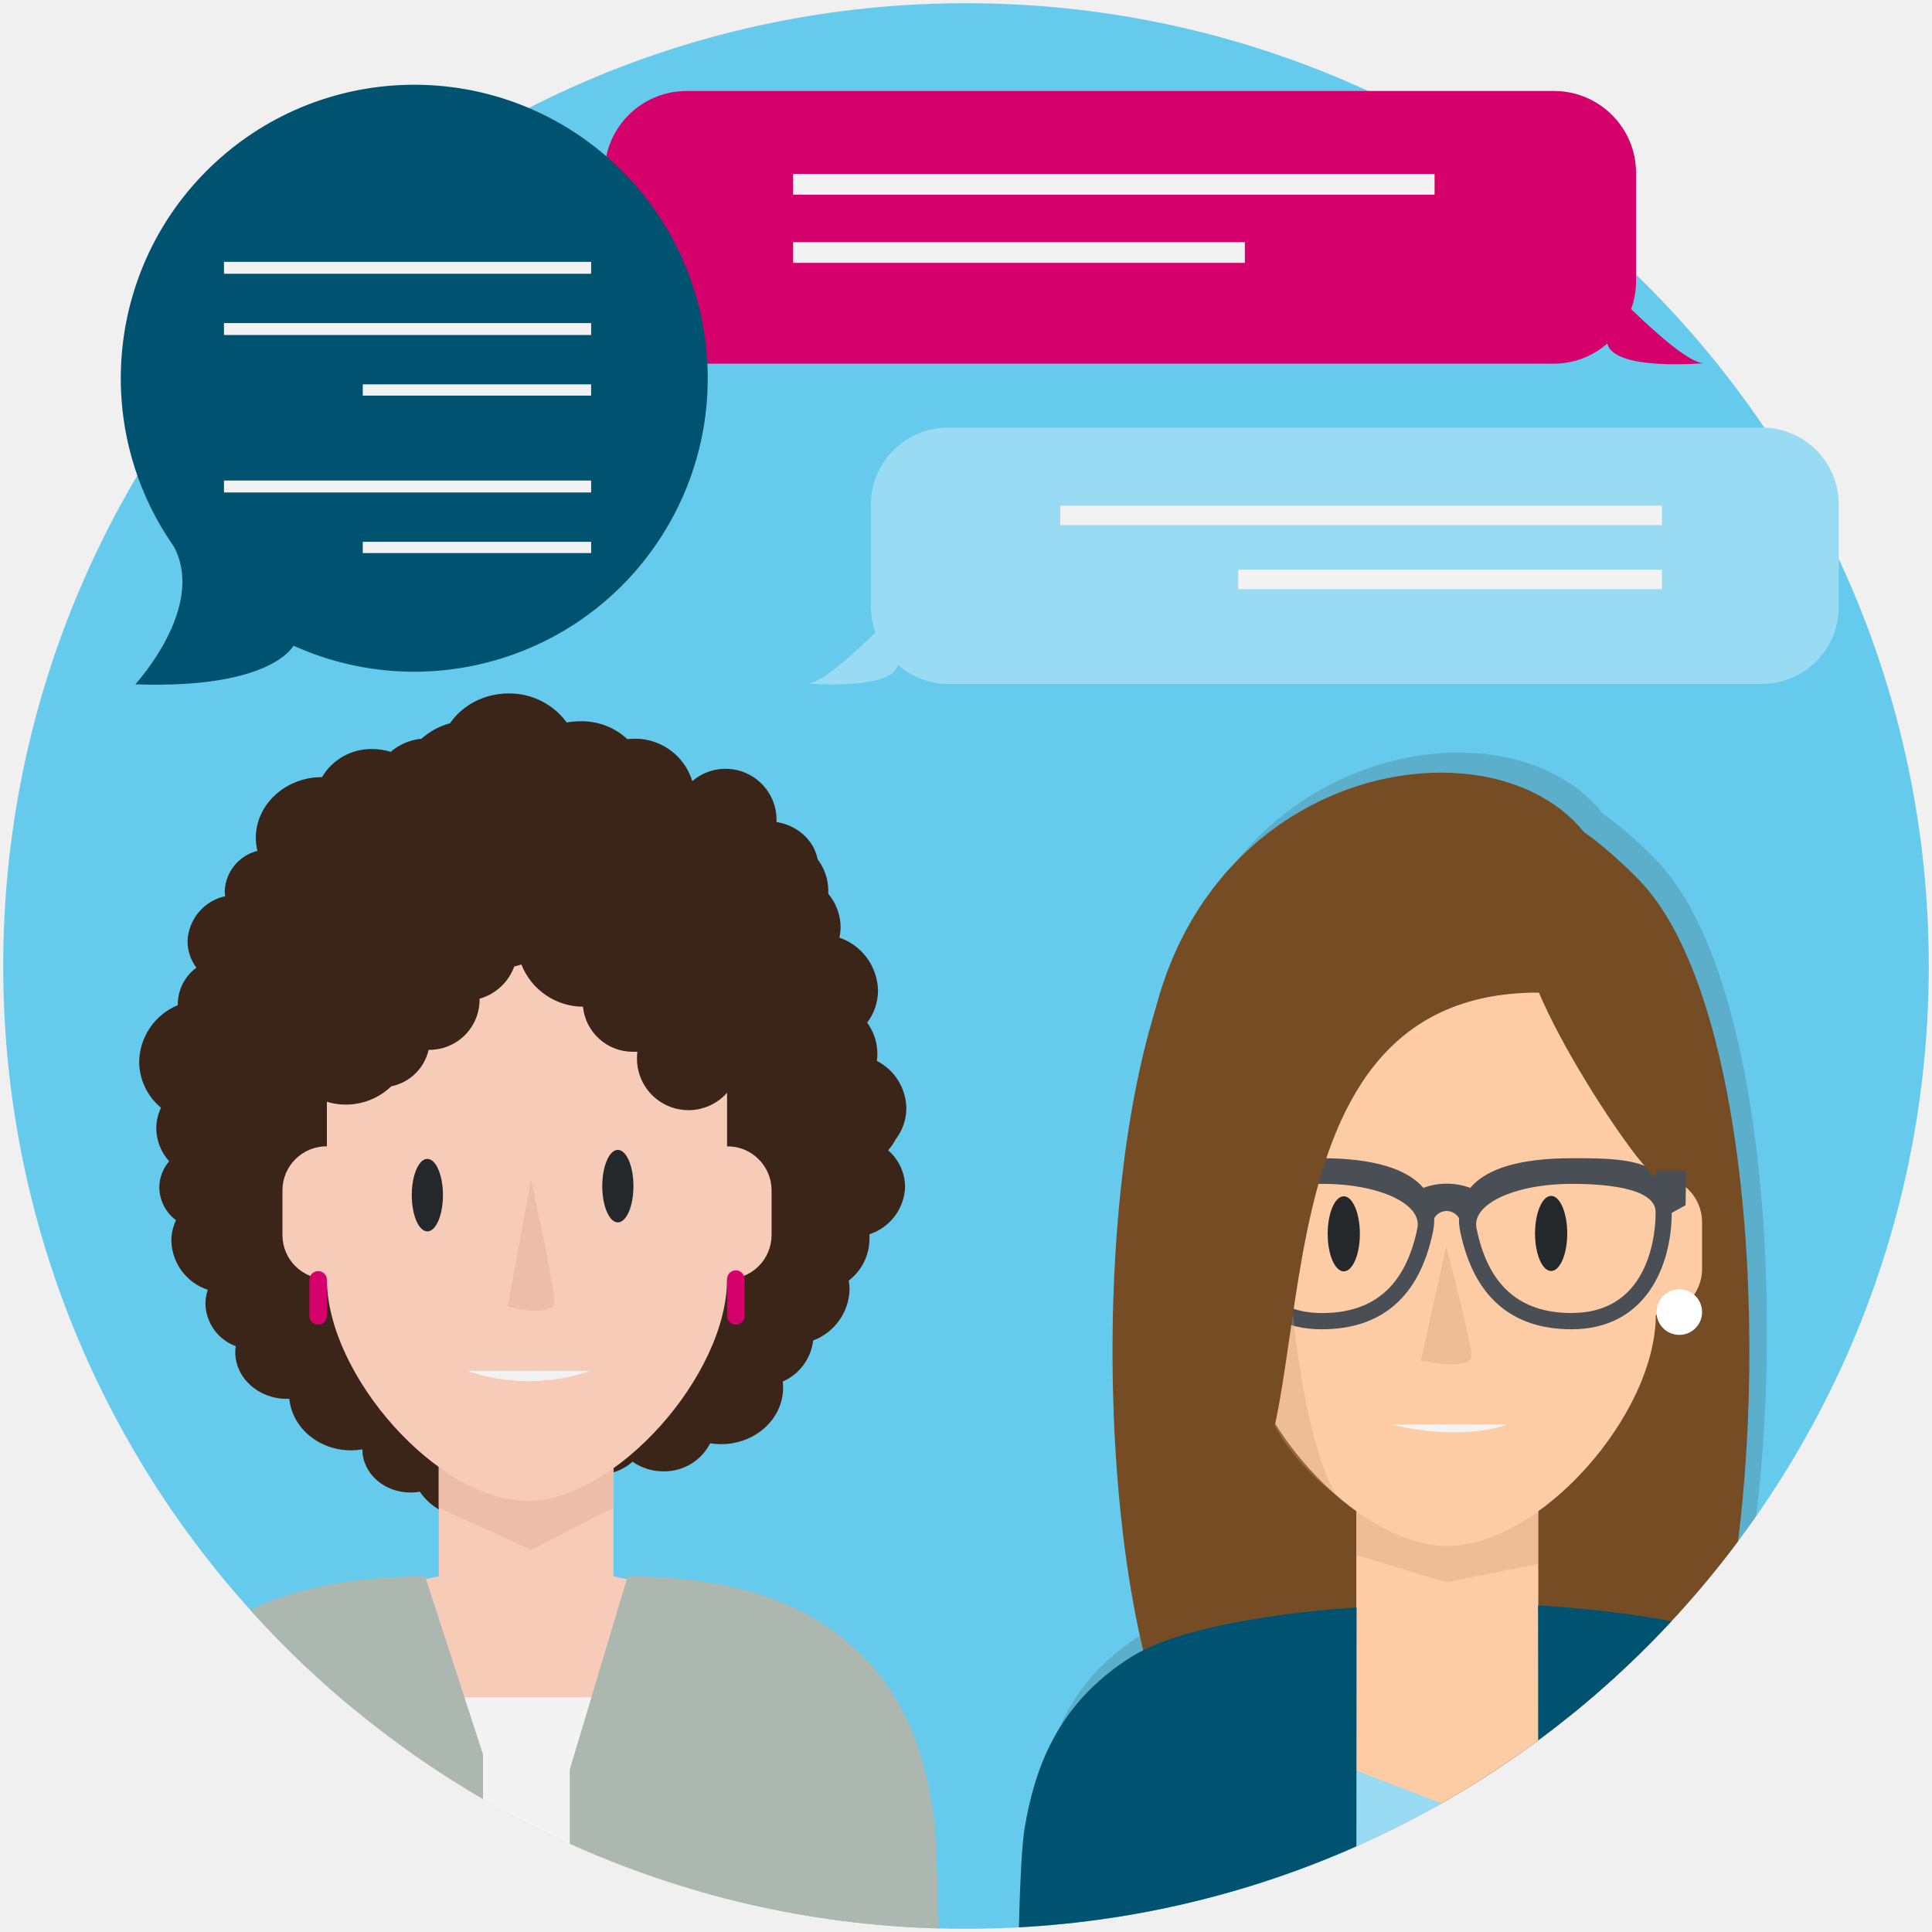
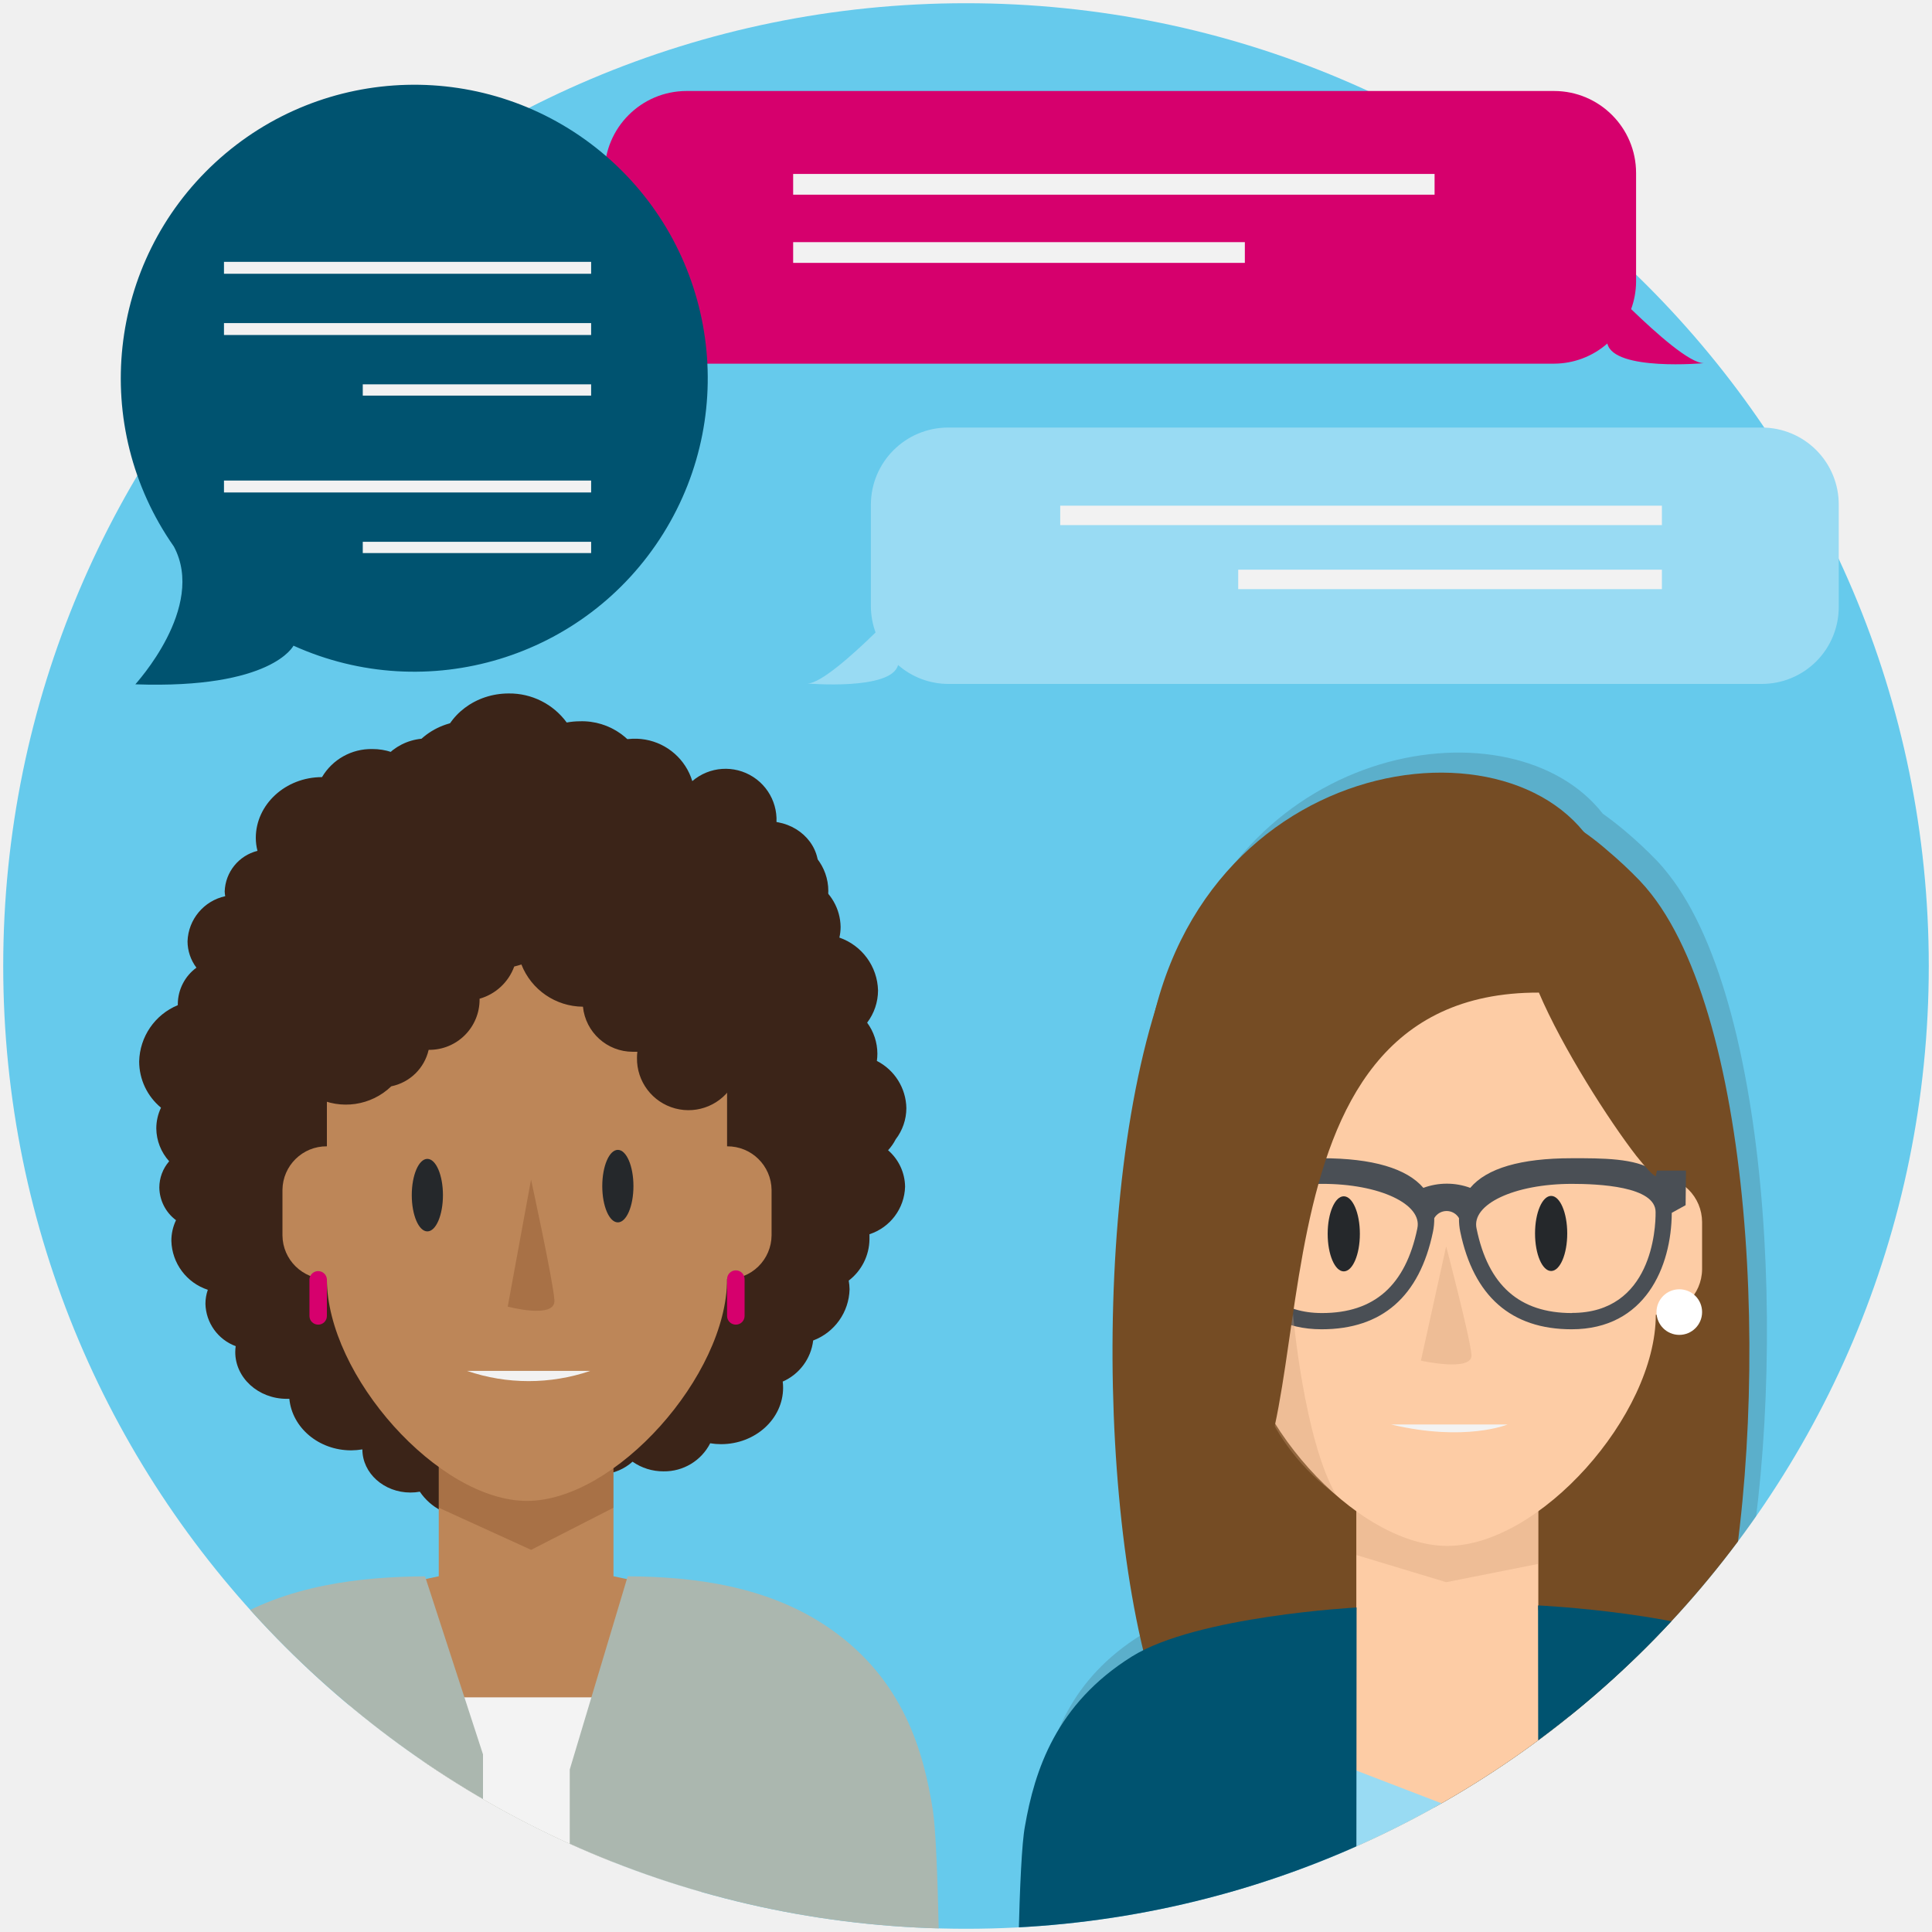
<svg xmlns="http://www.w3.org/2000/svg" viewBox="0 0 300 300">
  <defs>
-     <style>.a{fill:none;}.b{fill:#66caec;}.c{fill:#d6006d;}.d{fill:#f2f2f2;}.e{fill:#99dbf3;}.f{fill:#005370;}.g{clip-path:url(#a);}.h,.n{fill:#25282b;}.h{opacity:0.17;}.i{fill:#754c24;}.j{fill:#fdcca5;}.k{fill:#cf9e76;opacity:0.33;}.l{fill:#fff;}.m{fill:#4a4f55;}.o{fill:#f3f3f3;}.p{fill:#3b2418;}.q{fill:#f6ccb8;}.r{fill:#edbda9;}.s{fill:#abb7af;}</style>
+     <style>.a{fill:none;}.b{isolation:isolate;}.c{fill:#66caec;}.d{fill:#d6006d;}.e{fill:#f2f2f2;}.f{fill:#99dbf3;}.g{fill:#005370;}.h{clip-path:url(#a);}.i,.o{fill:#25282b;}.i{opacity:0.17;}.j{fill:#754c24;}.k{fill:#fdcca5;}.l{fill:#cf9e76;opacity:0.33;}.m{fill:#fff;}.n{fill:#4a4f55;}.p{fill:#f3f3f3;}.q{fill:#3b2418;}.r{fill:#bd8658;}.s{fill:#8d6235;opacity:0.25;mix-blend-mode:multiply;}.t{fill:#abb7af;}</style>
    <clipPath id="a">
      <circle class="a" cx="150" cy="150" r="149.5" />
    </clipPath>
  </defs>
-   <circle class="b" cx="150" cy="150" r="149.5" />
-   <path class="c" d="M253.28,48a12.65,12.65,0,0,0,.77-4.22V26.87a12.74,12.74,0,0,0-12.74-12.74H106.61A12.74,12.74,0,0,0,93.88,26.87V43.73a12.74,12.74,0,0,0,12.73,12.74h134.7a12.61,12.61,0,0,0,8.29-3.14v.06c1.09,4.27,15,3,15,3C262.45,56.47,257.19,51.77,253.28,48Z" />
-   <rect class="d" x="123.16" y="27.01" width="99.6" height="3.22" />
-   <rect class="d" x="123.16" y="37.6" width="70.14" height="3.22" />
-   <path class="e" d="M125.36,106.13s13.07,1.14,14.09-2.87v0a11.88,11.88,0,0,0,7.78,2.94H273.58a11.94,11.94,0,0,0,11.94-12V78.39a11.94,11.94,0,0,0-11.94-12H147.23a12,12,0,0,0-12,12V94.21a11.91,11.91,0,0,0,.73,4C132.33,101.75,127.39,106.16,125.36,106.13Z" />
-   <rect class="d" x="164.63" y="78.52" width="93.43" height="3.02" />
-   <rect class="d" x="192.27" y="88.46" width="65.79" height="3.02" />
-   <path class="f" d="M27,84.87a45.57,45.57,0,1,1,18.57,15.39h0s-3.3,6.75-24.55,6C21,106.22,32.06,94.35,27,84.87Z" />
-   <rect class="d" x="34.78" y="40.66" width="57.01" height="1.85" />
-   <rect class="d" x="34.78" y="50.17" width="57.01" height="1.85" />
-   <rect class="d" x="56.33" y="59.68" width="35.46" height="1.75" />
-   <rect class="d" x="34.78" y="74.62" width="57.01" height="1.85" />
-   <rect class="d" x="56.33" y="84.13" width="35.46" height="1.75" />
-   <g class="g">
-     <path class="h" d="M293.11,277.49c-1.51-8-4.84-17.54-16.59-24.33a31.59,31.59,0,0,0-6.33-2.62c7.56-34.59,5.45-93.76-11.09-114.77a27,27,0,0,0-1.81-2.11,64.65,64.65,0,0,0-5-4.67q-1.64-1.38-3.41-2.64c-13.87-17.81-56.32-11.43-66.55,26.59-8.72,27.4-8.72,71.22-2.47,98.7,0,.23.1.45.15.68-.57.27-1.12.55-1.62.84-11.75,6.79-15.08,16.3-16.59,24.33-.44,2.33-.74,8.54-1,16.39H294.06C293.85,286,293.55,279.82,293.11,277.49Z" />
-     <path class="i" d="M267.23,254.73c-.06.32-.13.59-.19.88-.71,3-1.5,5.84-2.36,8.4a39.86,39.86,0,0,1-5.07,10.82,14.87,14.87,0,0,1-3.13,3.24,13.48,13.48,0,0,1-8.43,2.57H196.34a13.42,13.42,0,0,1-8.72-2.79,15.21,15.21,0,0,1-2.84-3A39.86,39.86,0,0,1,179.71,264c-.86-2.56-1.65-5.38-2.35-8.4-.07-.29-.14-.56-.2-.86-8.1-35.68-5.69-98.92,12.68-118,7.54-7.82,16.86-14.69,32.36-14.69a40.14,40.14,0,0,1,27.39,10,64.65,64.65,0,0,1,5,4.67c.62.65,1.23,1.36,1.82,2.11C273.08,160.11,275.06,220.29,267.23,254.73Z" />
-     <polygon class="j" points="245.93 252.91 238.87 249.99 238.87 231.97 210.61 231.97 210.61 249.99 203.55 252.91 210.61 296.09 238.87 296.09 245.93 252.91" />
-     <polygon class="k" points="210.61 232.09 210.61 241.46 224.57 245.68 238.87 242.84 238.87 232.09 210.61 232.09" />
-     <polygon class="e" points="253.04 296.99 253.04 269.35 224.57 280.3 196.09 269.35 196.09 296.99 253.04 296.99" />
-     <path class="f" d="M238.87,297h52.46c-.21-7.84-.52-14.05-1-16.38-1.51-8-4.83-17.54-16.58-24.33-10.07-5.82-34.92-7-34.92-7Z" />
-     <path class="f" d="M210.61,301.35H158.15c.21-8.5.52-15.22,1-17.75,1.51-8.7,4.83-19,16.58-26.36,10.07-6.31,34.92-7.63,34.92-7.63Z" />
-     <path class="j" d="M257.11,182.65V168c0-15.61-18.07-35.32-32.37-35.32S192.38,152.35,192.38,168v14.69a7.13,7.13,0,0,0-7.2,7.06v7.35a7.13,7.13,0,0,0,7.2,7.06c0,15.61,18.06,35.89,32.36,35.89s32.37-20.28,32.37-35.89a7.13,7.13,0,0,0,7.19-7.06v-7.35A7.13,7.13,0,0,0,257.11,182.65Z" />
-     <path class="l" d="M264.3,203.74a3.54,3.54,0,1,1-3.53-3.54A3.53,3.53,0,0,1,264.3,203.74Z" />
-     <circle class="l" cx="188.72" cy="203.74" r="3.53" />
-     <path class="m" d="M261.8,181.77h-5c-2.84-1.93-8-1.93-12.73-1.92-7.91,0-13.21,1.55-15.77,4.6a10.52,10.52,0,0,0-7.28,0c-2.56-3-7.86-4.6-15.77-4.6-4.7,0-9.89,0-12.73,1.92h-5v5.37l2.15,1.19c0,8.38,4.13,18.08,15.55,18.08,9.39,0,15.21-5.09,17.29-15.14a9.74,9.74,0,0,0,.2-2.12,2.22,2.22,0,0,1,3.84,0,9.74,9.74,0,0,0,.2,2.12c2.08,10,7.9,15.14,17.29,15.14,11.42,0,15.51-9.7,15.55-18.08l2.15-1.19Zm-41.72,9c-1.83,8.83-6.67,13.12-14.8,13.12-12.39,0-13-13.06-13-15.68,0-4,8.95-4.38,13-4.38C214.23,183.81,220.92,187,220.08,190.75Zm24,13.12c-8.13,0-13-4.29-14.8-13.12-.84-3.76,5.85-6.94,14.8-6.94,4.06,0,13,.36,13,4.38C257.11,190.81,256.49,203.87,244.1,203.87Z" />
-     <ellipse class="n" cx="208.66" cy="191.59" rx="2.5" ry="5.83" />
-     <ellipse class="n" cx="240.86" cy="191.53" rx="2.5" ry="5.83" />
-     <path class="k" d="M224.56,193.53l-3.92,17.75s8.07,1.81,7.85-.91S224.56,193.53,224.56,193.53Z" />
-     <path class="o" d="M216,221.19H234.1S227.55,223.93,216,221.19Z" />
-     <path class="k" d="M200.78,204.07s1.69,19.38,6.64,28A33.89,33.89,0,0,1,196,217.49Z" />
-     <path class="i" d="M191,235.68c-10.21-34.07-17.34-55.21-11.77-78.19,10.83-44.65,65.35-47.3,70.88-19.28,1.17,6,13.18,15.07,7,44.44-.48-.17-1.55-1.32-3-3.14-4.22-5.43-11.51-16.81-15.15-25.38C191,154,207.08,225.09,191,235.68Z" />
-     <path class="p" d="M137.9,178.61a7.55,7.55,0,0,0,1.18-1.69,8,8,0,0,0,1.66-4.85,8.41,8.41,0,0,0-4.58-7.33,8.32,8.32,0,0,0,.08-1.12,8.17,8.17,0,0,0-1.59-4.82,8.31,8.31,0,0,0,1.69-5,8.92,8.92,0,0,0-6-8.21,7.61,7.61,0,0,0,.19-1.66,8.18,8.18,0,0,0-3.92-6.86,6.45,6.45,0,0,0,.47-2.4c0-3.94-3.51-7.13-7.84-7.13a8.84,8.84,0,0,0-1.79.19,8.14,8.14,0,0,0-7.81-5.22,8.81,8.81,0,0,0-2.84.47,7.55,7.55,0,0,0-6.53-3.62A10.35,10.35,0,0,0,90,112a11.49,11.49,0,0,0-2,.19,11,11,0,0,0-9-4.51c-5.19,0-9.52,3.37-10.51,7.83a8.42,8.42,0,0,0-5,2.7,9.29,9.29,0,0,0-5.68-1.9A8.88,8.88,0,0,0,50,120.67c-5.68,0-10.28,4.26-10.28,9.45a8.23,8.23,0,0,0,.26,2,6.73,6.73,0,0,0-5.09,6.31,5.82,5.82,0,0,0,.08.73,7.44,7.44,0,0,0-5.85,7,6.84,6.84,0,0,0,1.38,4.1,7.06,7.06,0,0,0-2.89,5.61c0,.07,0,.14,0,.21a9.7,9.7,0,0,0-6,8.75A9.32,9.32,0,0,0,25,172a7.5,7.5,0,0,0-.73,3.23,7.71,7.71,0,0,0,2,5.09,6.24,6.24,0,0,0-1.53,4.07,6.45,6.45,0,0,0,2.59,5.08,7.4,7.4,0,0,0-.72,3.21,8.23,8.23,0,0,0,5.66,7.6,6.61,6.61,0,0,0-.37,2.18,7.2,7.2,0,0,0,4.7,6.57,6.86,6.86,0,0,0-.07.92c0,4,3.58,7.26,8,7.26h.4c.43,4.48,4.56,8,9.6,8a11.14,11.14,0,0,0,1.74-.15c0,3.71,3.37,6.7,7.46,6.7a7.77,7.77,0,0,0,1.46-.13,8.84,8.84,0,0,0,7.46,3.9,9.31,9.31,0,0,0,4.17-1A10.73,10.73,0,0,0,83.6,237c5.19,0,9.47-3.53,10.12-8.09a7.67,7.67,0,0,0,4.5-1.94,8.32,8.32,0,0,0,4.81,1.5,8,8,0,0,0,7.25-4.36,10.2,10.2,0,0,0,1.68.14c5.32,0,9.64-3.92,9.64-8.77a7.46,7.46,0,0,0-.06-.95,8,8,0,0,0,4.73-6.38,8.73,8.73,0,0,0,5.65-7.94,8.59,8.59,0,0,0-.13-1.36,8.2,8.2,0,0,0,3.22-6.42c0-.27,0-.53,0-.78a8,8,0,0,0,5.53-7.38A7.6,7.6,0,0,0,137.9,178.61Z" />
-     <polygon class="q" points="102.04 246.21 95.26 244.76 95.26 227.47 68.13 227.47 68.13 244.76 61.35 246.21 68.13 289.02 95.26 289.02 102.04 246.21" />
-     <polygon class="r" points="68.13 227.58 68.13 234.12 82.47 240.66 95.26 234.12 95.26 227.58 68.13 227.58" />
-     <rect class="o" x="54.36" y="263.59" width="54.67" height="32.25" />
-     <rect class="o" x="54.25" y="263.59" width="54.67" height="32.25" />
-     <path class="s" d="M145.78,300.09c-.2-9.07-.5-16.25-.92-18.95-1.45-9.31-4.64-20.34-15.92-28.21-9.7-6.77-21.46-8.09-31.35-8.16v0l-.12,0-9,30v25.37Z" />
-     <path class="s" d="M66.08,244.77h0c-9.9.07-21.66,1.28-31.36,7.53-11.28,7.27-14.47,17.45-15.92,26-.42,2.49-.71,9.12-.91,17.49H75V272.42l-9-27.65Z" />
-     <path class="q" d="M112.9,178V163.9c0-15-17.34-33.9-31.07-33.9s-31.07,18.92-31.07,33.9V178a6.84,6.84,0,0,0-6.9,6.78v7.05a6.84,6.84,0,0,0,6.9,6.78c0,15,17.35,34.45,31.07,34.45s31.07-19.47,31.07-34.45a6.84,6.84,0,0,0,6.91-6.78v-7.05A6.85,6.85,0,0,0,112.9,178Z" />
-     <path class="c" d="M49.41,205.69a1.35,1.35,0,0,1-1.36-1.35v-5.72a1.36,1.36,0,0,1,2.71,0v5.72A1.34,1.34,0,0,1,49.41,205.69Z" />
-     <path class="c" d="M114.26,205.69a1.35,1.35,0,0,1-1.36-1.35v-5.72a1.36,1.36,0,0,1,2.72,0v5.72A1.35,1.35,0,0,1,114.26,205.69Z" />
-     <path class="p" d="M126.57,152.34a7.85,7.85,0,0,0,.3-9,8,8,0,0,0,1.75-5,8.1,8.1,0,0,0-6.29-7.89,7.27,7.27,0,0,0-2.07-.92,7.92,7.92,0,0,0-12.76-8.24,9.3,9.3,0,1,0-17.22,6.86,7.75,7.75,0,0,0-2.67,1.23c0-.1,0-.19,0-.28a8.36,8.36,0,0,0-3.36-6.7,8.87,8.87,0,0,0-8.83-10.2c-.17,0-.33,0-.5,0a10.6,10.6,0,0,0-2.27-.25,10.76,10.76,0,0,0-7.2,2.76,8.69,8.69,0,0,0-7.84,8.62,7.52,7.52,0,0,0-5.93,4.17A8.81,8.81,0,0,0,47.5,135a7.9,7.9,0,0,0-5.16,9.43,10,10,0,0,0,1.32,15.44,10.16,10.16,0,0,0,17.1,8.81,7.48,7.48,0,0,0,5.8-5.66h.1a7.8,7.8,0,0,0,7.81-7.81v-.13a8.06,8.06,0,0,0,5.38-5c.38-.09.75-.2,1.11-.32a10.33,10.33,0,0,0,9.56,6.56,7.78,7.78,0,0,0,7.75,7c.24,0,.47,0,.7,0a7.3,7.3,0,0,0-.06.94,8,8,0,0,0,15,4,10.25,10.25,0,1,0,12.71-15.9Z" />
-     <ellipse class="n" cx="66.36" cy="185.58" rx="2.42" ry="5.63" />
-     <ellipse class="n" cx="95.94" cy="184.18" rx="2.42" ry="5.63" />
-     <path class="r" d="M82.46,183.17l-3.62,19.72s7.45,2,7.25-1S82.46,183.17,82.46,183.17Z" />
-     <path class="d" d="M72.51,212.87H91.66A29.64,29.64,0,0,1,72.51,212.87Z" />
+   <g class="b">
+     <circle class="c" cx="150" cy="150" r="149.5" />
+     <path class="d" d="M253.28,48a12.65,12.65,0,0,0,.77-4.22V26.87a12.74,12.74,0,0,0-12.74-12.74H106.61A12.74,12.74,0,0,0,93.88,26.87V43.73a12.74,12.74,0,0,0,12.73,12.74h134.7a12.61,12.61,0,0,0,8.29-3.14v.06c1.09,4.27,15,3,15,3C262.45,56.47,257.19,51.77,253.28,48Z" />
+     <rect class="e" x="123.16" y="27.01" width="99.6" height="3.22" />
+     <rect class="e" x="123.16" y="37.6" width="70.14" height="3.22" />
+     <path class="f" d="M125.36,106.13s13.07,1.14,14.09-2.87v0a11.88,11.88,0,0,0,7.78,2.94H273.58a11.94,11.94,0,0,0,11.94-12V78.39a11.94,11.94,0,0,0-11.94-12H147.23a12,12,0,0,0-12,12V94.21a11.91,11.91,0,0,0,.73,4C132.33,101.75,127.39,106.16,125.36,106.13Z" />
+     <rect class="e" x="164.63" y="78.52" width="93.43" height="3.02" />
+     <rect class="e" x="192.27" y="88.46" width="65.79" height="3.02" />
+     <path class="g" d="M27,84.87a45.57,45.57,0,1,1,18.57,15.39h0s-3.3,6.75-24.55,6C21,106.22,32.06,94.35,27,84.87Z" />
+     <rect class="e" x="34.78" y="40.66" width="57.01" height="1.85" />
+     <rect class="e" x="34.78" y="50.17" width="57.01" height="1.85" />
+     <rect class="e" x="56.33" y="59.68" width="35.46" height="1.75" />
+     <rect class="e" x="34.78" y="74.62" width="57.01" height="1.85" />
+     <rect class="e" x="56.33" y="84.13" width="35.46" height="1.75" />
+     <g class="h">
+       <path class="i" d="M293.11,277.49c-1.51-8-4.84-17.54-16.59-24.33a31.59,31.59,0,0,0-6.33-2.62c7.56-34.59,5.45-93.76-11.09-114.77a27,27,0,0,0-1.81-2.11,64.65,64.65,0,0,0-5-4.67q-1.64-1.38-3.41-2.64c-13.87-17.81-56.32-11.43-66.55,26.59-8.72,27.4-8.72,71.22-2.47,98.7,0,.23.1.45.15.68-.57.27-1.12.55-1.62.84-11.75,6.79-15.08,16.3-16.59,24.33-.44,2.33-.74,8.54-1,16.39H294.06C293.85,286,293.55,279.82,293.11,277.49Z" />
+       <path class="j" d="M267.23,254.73c-.06.32-.13.59-.19.88-.71,3-1.5,5.84-2.36,8.4a39.86,39.86,0,0,1-5.07,10.82,14.87,14.87,0,0,1-3.13,3.24,13.48,13.48,0,0,1-8.43,2.57H196.34a13.42,13.42,0,0,1-8.72-2.79,15.21,15.21,0,0,1-2.84-3A39.86,39.86,0,0,1,179.71,264c-.86-2.56-1.65-5.38-2.35-8.4-.07-.29-.14-.56-.2-.86-8.1-35.68-5.69-98.92,12.68-118,7.54-7.82,16.86-14.69,32.36-14.69a40.14,40.14,0,0,1,27.39,10,64.65,64.65,0,0,1,5,4.67c.62.65,1.23,1.36,1.82,2.11C273.08,160.11,275.06,220.29,267.23,254.73Z" />
+       <polygon class="k" points="245.93 252.91 238.87 249.99 238.87 231.97 210.61 231.97 210.61 249.99 203.55 252.91 210.61 296.09 238.87 296.09 245.93 252.91" />
+       <polygon class="l" points="210.61 232.09 210.61 241.46 224.57 245.68 238.87 242.84 238.87 232.09 210.61 232.09" />
+       <polygon class="f" points="253.04 296.99 253.04 269.35 224.57 280.3 196.09 269.35 196.09 296.99 253.04 296.99" />
+       <path class="g" d="M238.87,297h52.46c-.21-7.84-.52-14.05-1-16.38-1.51-8-4.83-17.54-16.58-24.33-10.07-5.82-34.92-7-34.92-7Z" />
+       <path class="g" d="M210.61,301.35H158.15c.21-8.5.52-15.22,1-17.75,1.51-8.7,4.83-19,16.58-26.36,10.07-6.31,34.92-7.63,34.92-7.63Z" />
+       <path class="k" d="M257.11,182.65V168c0-15.61-18.07-35.32-32.37-35.32S192.38,152.35,192.38,168v14.69a7.13,7.13,0,0,0-7.2,7.06v7.35a7.13,7.13,0,0,0,7.2,7.06c0,15.61,18.06,35.89,32.36,35.89s32.37-20.28,32.37-35.89a7.13,7.13,0,0,0,7.19-7.06v-7.35A7.13,7.13,0,0,0,257.11,182.65Z" />
+       <path class="m" d="M264.3,203.74a3.54,3.54,0,1,1-3.53-3.54A3.53,3.53,0,0,1,264.3,203.74Z" />
+       <circle class="m" cx="188.72" cy="203.74" r="3.53" />
+       <path class="n" d="M261.8,181.77h-5c-2.84-1.93-8-1.93-12.73-1.92-7.91,0-13.21,1.55-15.77,4.6a10.52,10.52,0,0,0-7.28,0c-2.56-3-7.86-4.6-15.77-4.6-4.7,0-9.89,0-12.73,1.92h-5v5.37l2.15,1.19c0,8.38,4.13,18.08,15.55,18.08,9.39,0,15.21-5.09,17.29-15.14a9.74,9.74,0,0,0,.2-2.12,2.22,2.22,0,0,1,3.84,0,9.74,9.74,0,0,0,.2,2.12c2.08,10,7.9,15.14,17.29,15.14,11.42,0,15.51-9.7,15.55-18.08l2.15-1.19Zm-41.72,9c-1.83,8.83-6.67,13.12-14.8,13.12-12.39,0-13-13.06-13-15.68,0-4,8.95-4.38,13-4.38C214.23,183.81,220.92,187,220.08,190.75Zm24,13.12c-8.13,0-13-4.29-14.8-13.12-.84-3.76,5.85-6.94,14.8-6.94,4.06,0,13,.36,13,4.38C257.11,190.81,256.49,203.87,244.1,203.87Z" />
+       <ellipse class="o" cx="208.66" cy="191.59" rx="2.5" ry="5.83" />
+       <ellipse class="o" cx="240.86" cy="191.53" rx="2.5" ry="5.83" />
+       <path class="l" d="M224.56,193.53l-3.92,17.75s8.07,1.81,7.85-.91S224.56,193.53,224.56,193.53Z" />
+       <path class="p" d="M216,221.19H234.1S227.55,223.93,216,221.19Z" />
+       <path class="l" d="M200.78,204.07s1.69,19.38,6.64,28A33.89,33.89,0,0,1,196,217.49Z" />
+       <path class="j" d="M191,235.68c-10.21-34.07-17.34-55.21-11.77-78.19,10.83-44.65,65.35-47.3,70.88-19.28,1.17,6,13.18,15.07,7,44.44-.48-.17-1.55-1.32-3-3.14-4.22-5.43-11.51-16.81-15.15-25.38C191,154,207.08,225.09,191,235.68Z" />
+       <path class="q" d="M137.9,178.61a7.55,7.55,0,0,0,1.18-1.69,8,8,0,0,0,1.66-4.85,8.41,8.41,0,0,0-4.58-7.33,8.32,8.32,0,0,0,.08-1.12,8.17,8.17,0,0,0-1.59-4.82,8.31,8.31,0,0,0,1.69-5,8.92,8.92,0,0,0-6-8.21,7.61,7.61,0,0,0,.19-1.66,8.18,8.18,0,0,0-3.92-6.86,6.45,6.45,0,0,0,.47-2.4c0-3.94-3.51-7.13-7.84-7.13a8.84,8.84,0,0,0-1.79.19,8.14,8.14,0,0,0-7.81-5.22,8.81,8.81,0,0,0-2.84.47,7.55,7.55,0,0,0-6.53-3.62A10.35,10.35,0,0,0,90,112a11.49,11.49,0,0,0-2,.19,11,11,0,0,0-9-4.51c-5.19,0-9.52,3.37-10.51,7.83a8.42,8.42,0,0,0-5,2.7,9.29,9.29,0,0,0-5.68-1.9A8.88,8.88,0,0,0,50,120.67c-5.68,0-10.28,4.26-10.28,9.45a8.23,8.23,0,0,0,.26,2,6.73,6.73,0,0,0-5.09,6.31,5.82,5.82,0,0,0,.08.73,7.44,7.44,0,0,0-5.85,7,6.84,6.84,0,0,0,1.38,4.1,7.06,7.06,0,0,0-2.89,5.61c0,.07,0,.14,0,.21a9.7,9.7,0,0,0-6,8.75A9.32,9.32,0,0,0,25,172a7.5,7.5,0,0,0-.73,3.23,7.71,7.71,0,0,0,2,5.09,6.24,6.24,0,0,0-1.53,4.07,6.45,6.45,0,0,0,2.59,5.08,7.4,7.4,0,0,0-.72,3.21,8.23,8.23,0,0,0,5.66,7.6,6.61,6.61,0,0,0-.37,2.18,7.2,7.2,0,0,0,4.7,6.57,6.86,6.86,0,0,0-.07.92c0,4,3.58,7.26,8,7.26h.4c.43,4.48,4.56,8,9.6,8a11.14,11.14,0,0,0,1.74-.15c0,3.71,3.37,6.7,7.46,6.7a7.77,7.77,0,0,0,1.46-.13,8.84,8.84,0,0,0,7.46,3.9,9.31,9.31,0,0,0,4.17-1A10.73,10.73,0,0,0,83.6,237c5.19,0,9.47-3.53,10.12-8.09a7.67,7.67,0,0,0,4.5-1.94,8.32,8.32,0,0,0,4.81,1.5,8,8,0,0,0,7.25-4.36,10.2,10.2,0,0,0,1.68.14c5.32,0,9.64-3.92,9.64-8.77a7.46,7.46,0,0,0-.06-.95,8,8,0,0,0,4.73-6.38,8.73,8.73,0,0,0,5.65-7.94,8.59,8.59,0,0,0-.13-1.36,8.2,8.2,0,0,0,3.22-6.42c0-.27,0-.53,0-.78a8,8,0,0,0,5.53-7.38A7.6,7.6,0,0,0,137.9,178.61Z" />
+       <polygon class="r" points="102.04 246.21 95.26 244.76 95.26 227.47 68.13 227.47 68.13 244.76 61.35 246.21 68.13 289.02 95.26 289.02 102.04 246.21" />
+       <polygon class="s" points="68.13 227.58 68.13 234.12 82.47 240.66 95.26 234.12 95.26 227.58 68.13 227.58" />
+       <rect class="p" x="54.36" y="263.59" width="54.67" height="32.25" />
+       <rect class="p" x="54.25" y="263.59" width="54.67" height="32.25" />
+       <path class="t" d="M145.78,300.09c-.2-9.07-.5-16.25-.92-18.95-1.45-9.31-4.64-20.34-15.92-28.21-9.7-6.77-21.46-8.09-31.35-8.16v0l-.12,0-9,30v25.37Z" />
+       <path class="t" d="M66.08,244.77h0c-9.9.07-21.66,1.28-31.36,7.53-11.28,7.27-14.47,17.45-15.92,26-.42,2.49-.71,9.12-.91,17.49H75V272.42l-9-27.65Z" />
+       <path class="r" d="M112.9,178V163.9c0-15-17.34-33.9-31.07-33.9s-31.07,18.92-31.07,33.9V178a6.84,6.84,0,0,0-6.9,6.78v7.05a6.84,6.84,0,0,0,6.9,6.78c0,15,17.35,34.45,31.07,34.45s31.07-19.47,31.07-34.45a6.84,6.84,0,0,0,6.91-6.78v-7.05A6.85,6.85,0,0,0,112.9,178Z" />
+       <path class="d" d="M49.41,205.69a1.35,1.35,0,0,1-1.36-1.35v-5.72a1.36,1.36,0,0,1,2.71,0v5.72A1.34,1.34,0,0,1,49.41,205.69Z" />
+       <path class="d" d="M114.26,205.69a1.35,1.35,0,0,1-1.36-1.35v-5.72a1.36,1.36,0,0,1,2.72,0v5.72A1.35,1.35,0,0,1,114.26,205.69Z" />
+       <path class="q" d="M126.57,152.34a7.85,7.85,0,0,0,.3-9,8,8,0,0,0,1.75-5,8.1,8.1,0,0,0-6.29-7.89,7.27,7.27,0,0,0-2.07-.92,7.92,7.92,0,0,0-12.76-8.24,9.3,9.3,0,1,0-17.22,6.86,7.75,7.75,0,0,0-2.67,1.23c0-.1,0-.19,0-.28a8.36,8.36,0,0,0-3.36-6.7,8.87,8.87,0,0,0-8.83-10.2c-.17,0-.33,0-.5,0a10.6,10.6,0,0,0-2.27-.25,10.76,10.76,0,0,0-7.2,2.76,8.69,8.69,0,0,0-7.84,8.62,7.52,7.52,0,0,0-5.93,4.17A8.81,8.81,0,0,0,47.5,135a7.9,7.9,0,0,0-5.16,9.43,10,10,0,0,0,1.32,15.44,10.16,10.16,0,0,0,17.1,8.81,7.48,7.48,0,0,0,5.8-5.66h.1a7.8,7.8,0,0,0,7.81-7.81v-.13a8.06,8.06,0,0,0,5.38-5c.38-.09.75-.2,1.11-.32a10.33,10.33,0,0,0,9.56,6.56,7.78,7.78,0,0,0,7.75,7c.24,0,.47,0,.7,0a7.3,7.3,0,0,0-.06.94,8,8,0,0,0,15,4,10.25,10.25,0,1,0,12.71-15.9Z" />
+       <ellipse class="o" cx="66.36" cy="185.58" rx="2.42" ry="5.63" />
+       <ellipse class="o" cx="95.94" cy="184.18" rx="2.42" ry="5.63" />
+       <path class="s" d="M82.46,183.17l-3.62,19.72s7.45,2,7.25-1S82.46,183.17,82.46,183.17Z" />
+       <path class="e" d="M72.51,212.87H91.66A29.64,29.64,0,0,1,72.51,212.87Z" />
+     </g>
  </g>
</svg>
